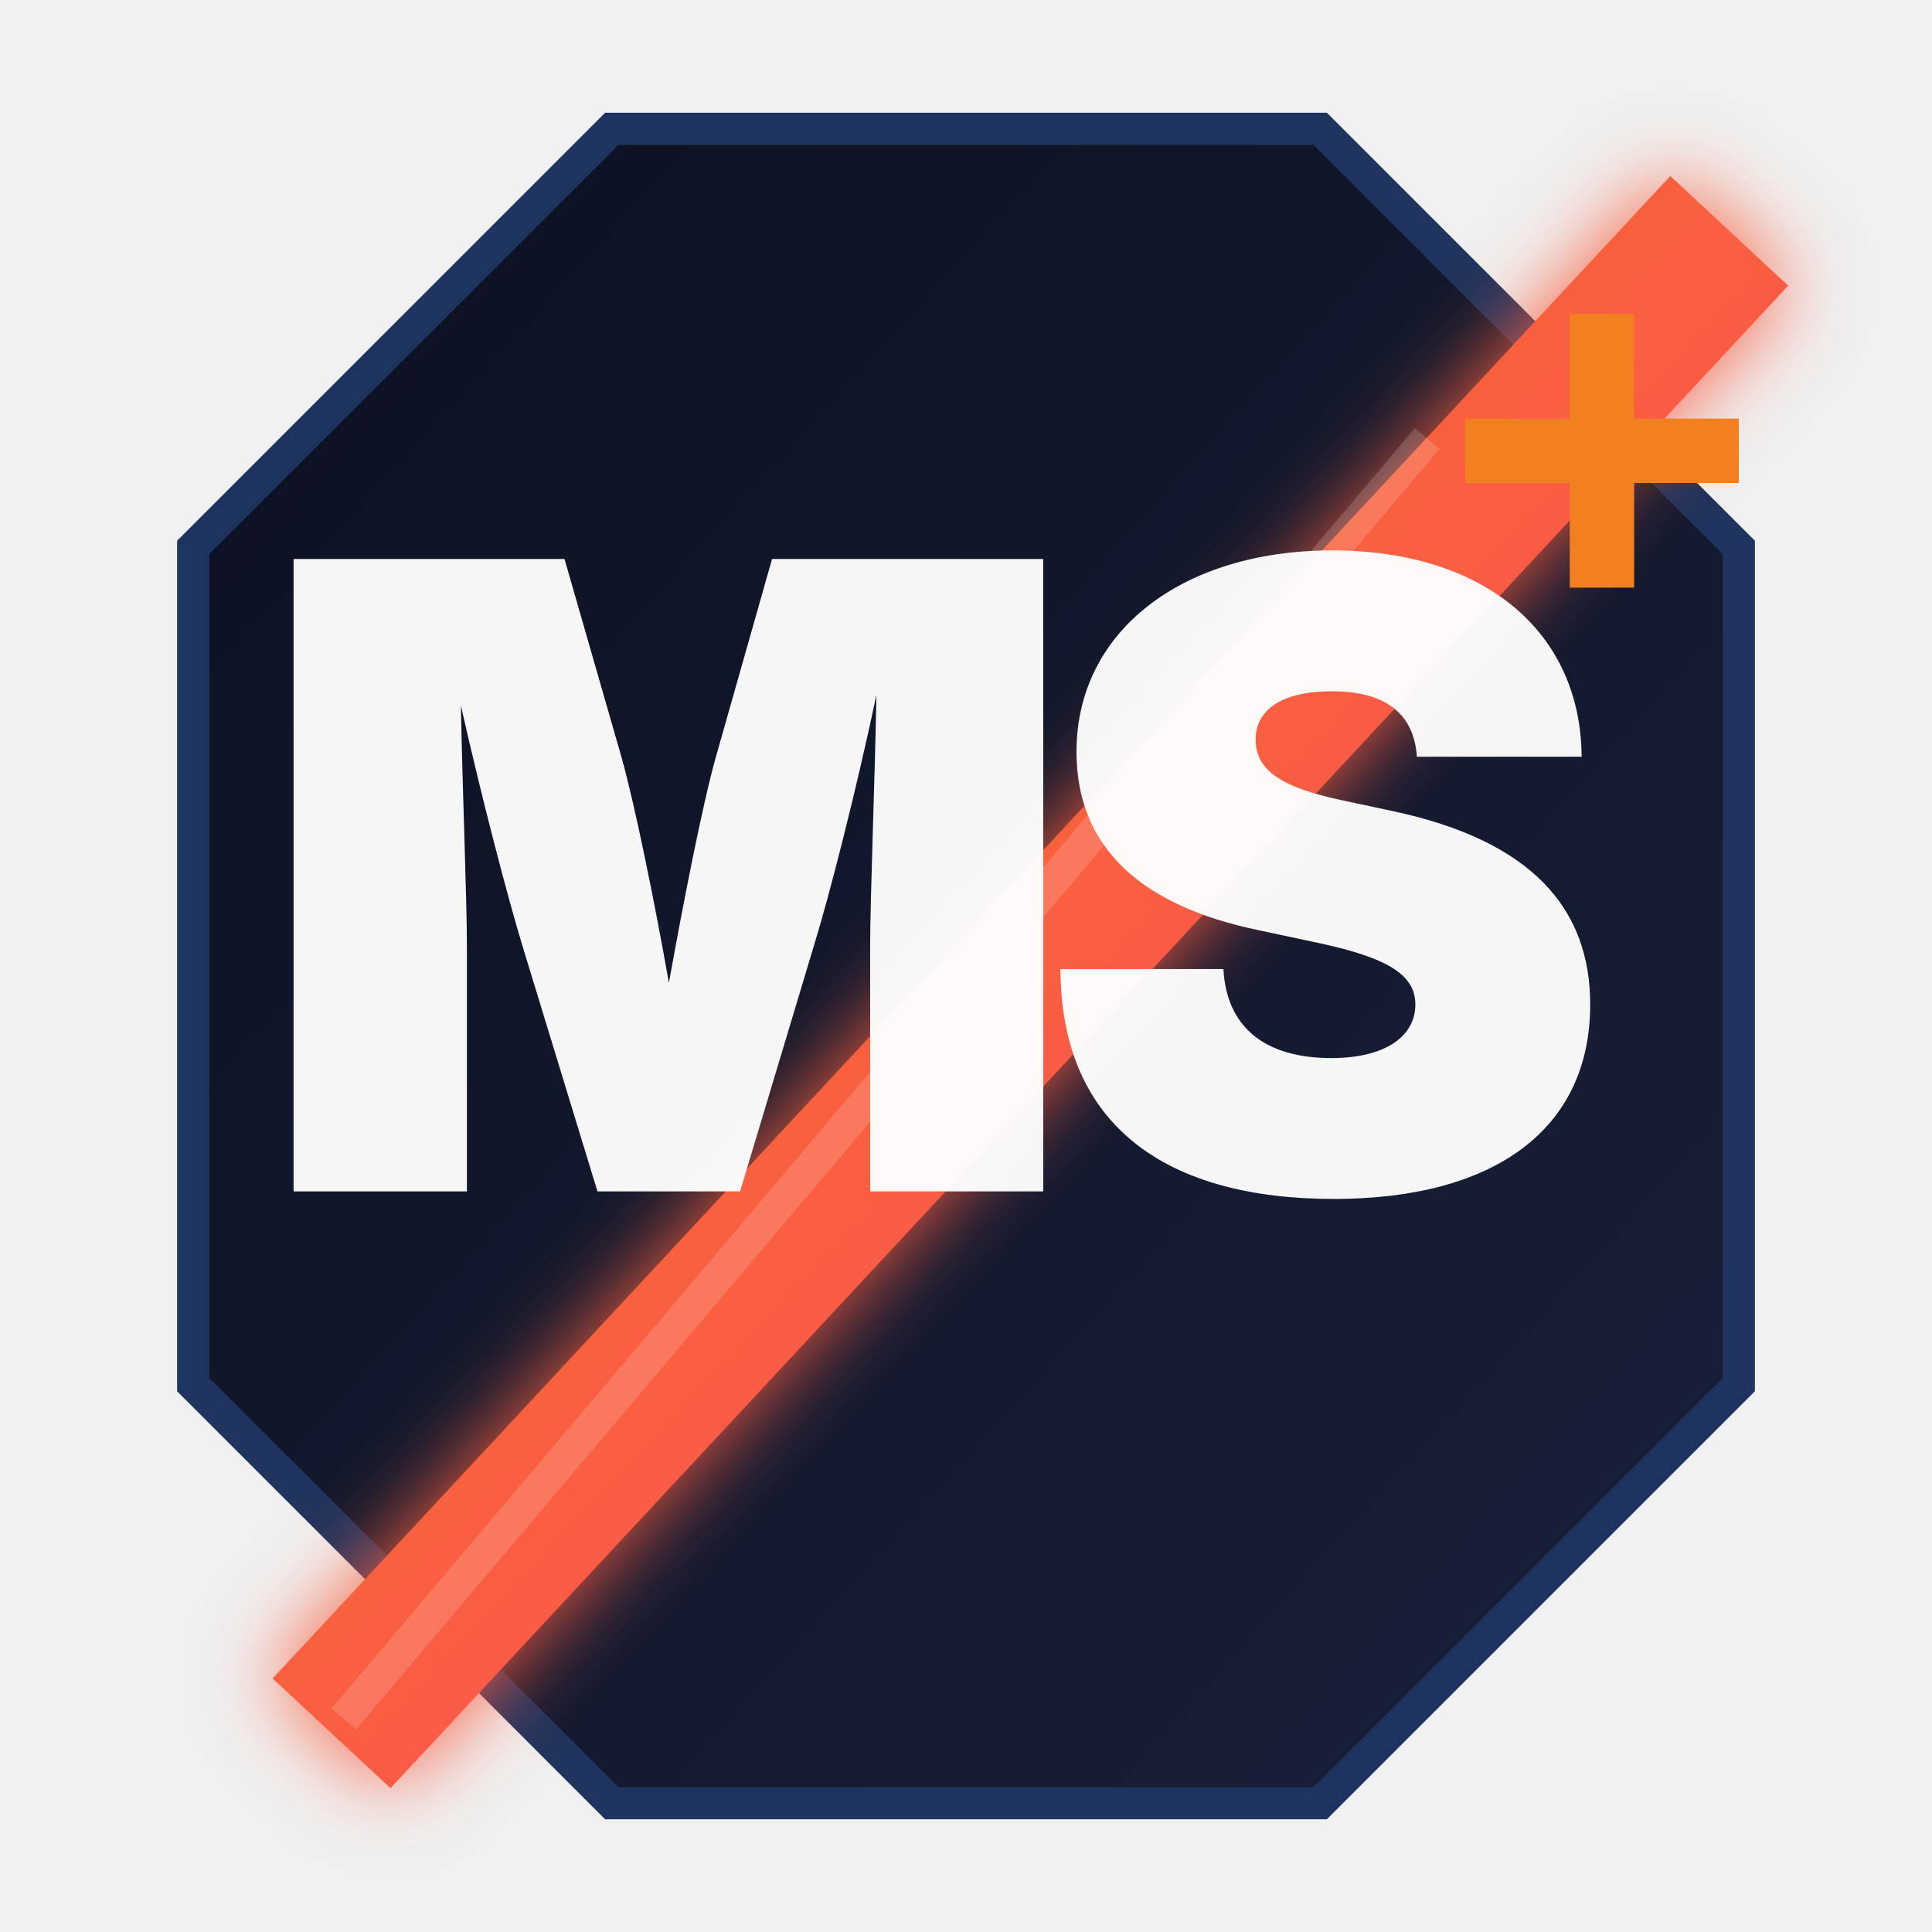
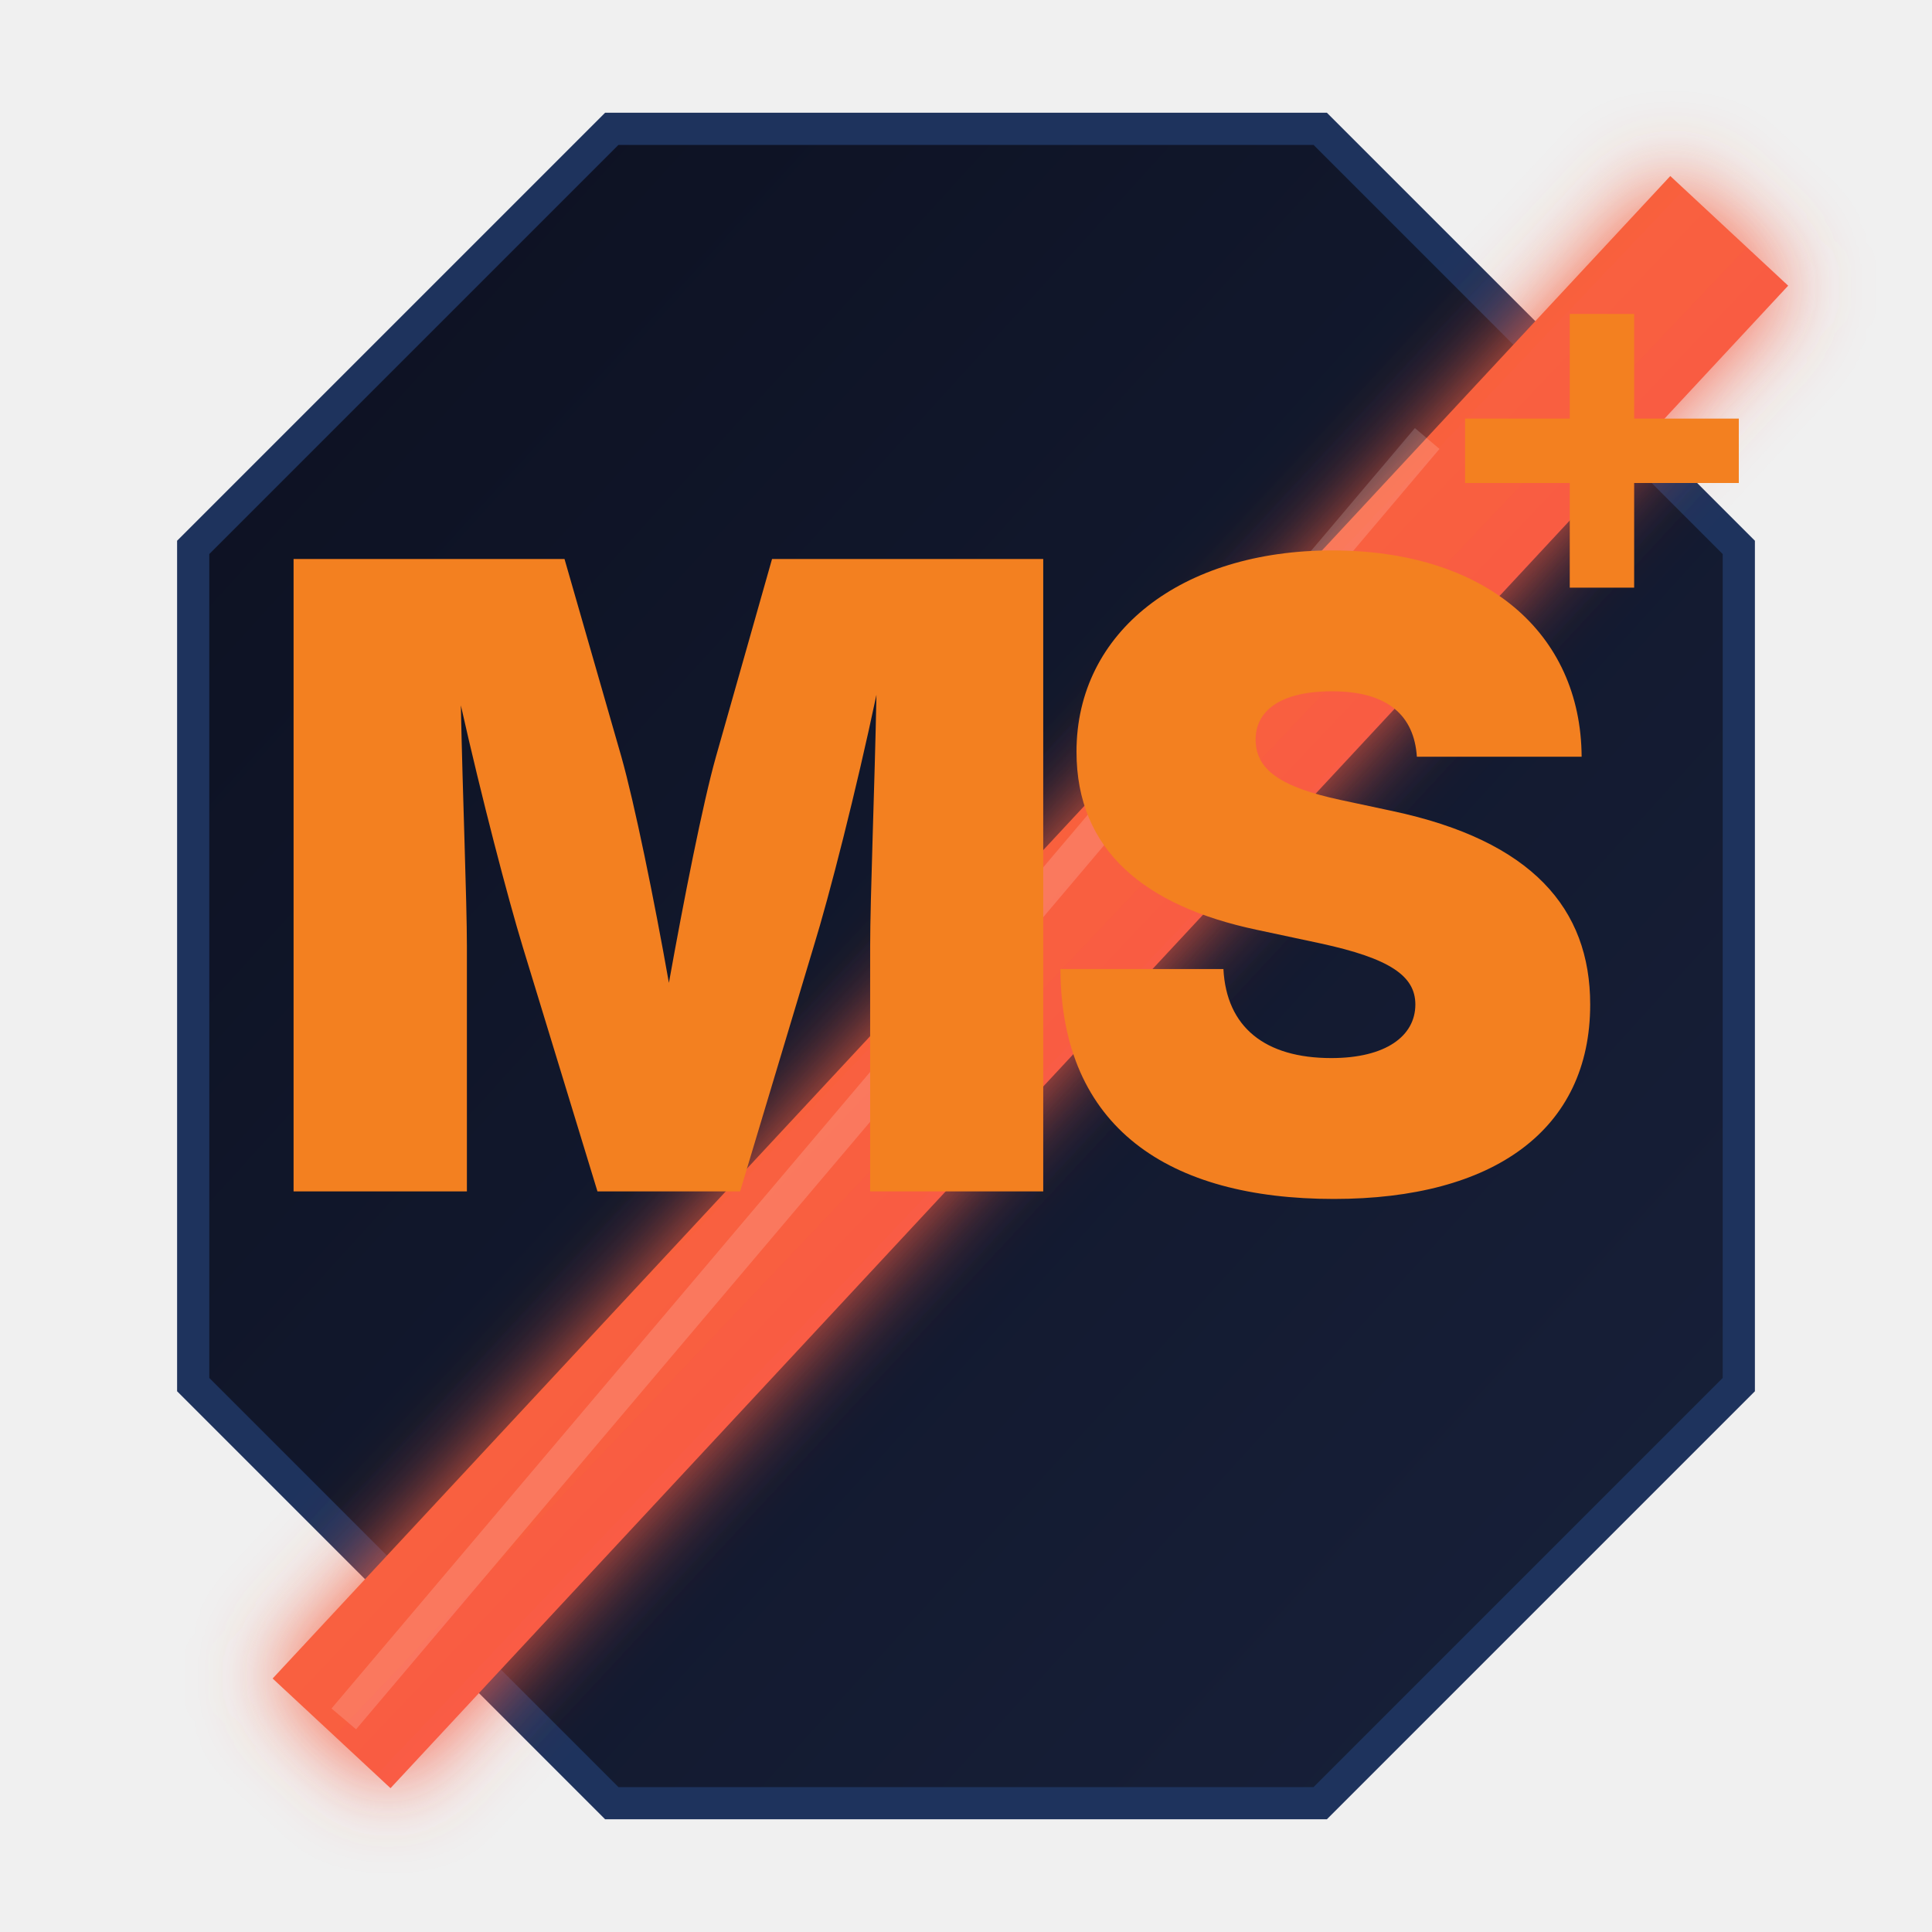
<svg xmlns="http://www.w3.org/2000/svg" viewBox="0 0 120 120" role="img" aria-label="MSoft">
  <defs>
    <linearGradient id="msg" x1="0" y1="0" x2="1" y2="1">
      <stop offset="0" stop-color="#F38020" />
      <stop offset="1" stop-color="#ff3c62" />
    </linearGradient>
    <linearGradient id="msd" x1="0" y1="0" x2="1" y2="1">
      <stop offset="0" stop-color="#0c1020" />
      <stop offset="1" stop-color="#18213b" />
    </linearGradient>
    <filter id="msglow" x="-40%" y="-40%" width="180%" height="180%">
      <feGaussianBlur stdDeviation="2.6" result="b" />
      <feMerge>
        <feMergeNode in="b" />
        <feMergeNode in="SourceGraphic" />
      </feMerge>
    </filter>
  </defs>
  <path d="M38 8 L82 8 L108 34 L108 86 L82 112 L38 112 L12 86 L12 34 Z" fill="url(#msd)" stroke="#1e335d" stroke-width="2" />
  <path d="M24 104 L104 18" stroke="url(#msg)" stroke-width="10" stroke-linecap="square" filter="url(#msglow)" />
  <path d="M22 106 L88 28" stroke="rgba(255,255,255,.16)" stroke-width="2" stroke-linecap="square" />
-   <text x="58" y="74" text-anchor="middle" font-family="Inter,Arial,sans-serif" font-size="54" font-weight="900" letter-spacing="-3" fill="#ffffff" opacity=".96">MS</text>
+   <text x="58" y="74" text-anchor="middle" font-family="Inter,Arial,sans-serif" font-size="54" font-weight="900" letter-spacing="-3" fill="#F38020" opacity="1">MS</text>
  <path d="M93 28 L106 28 M99.5 21.5 L99.5 34.5" stroke="#F38020" stroke-width="4" stroke-linecap="square" />
</svg>
